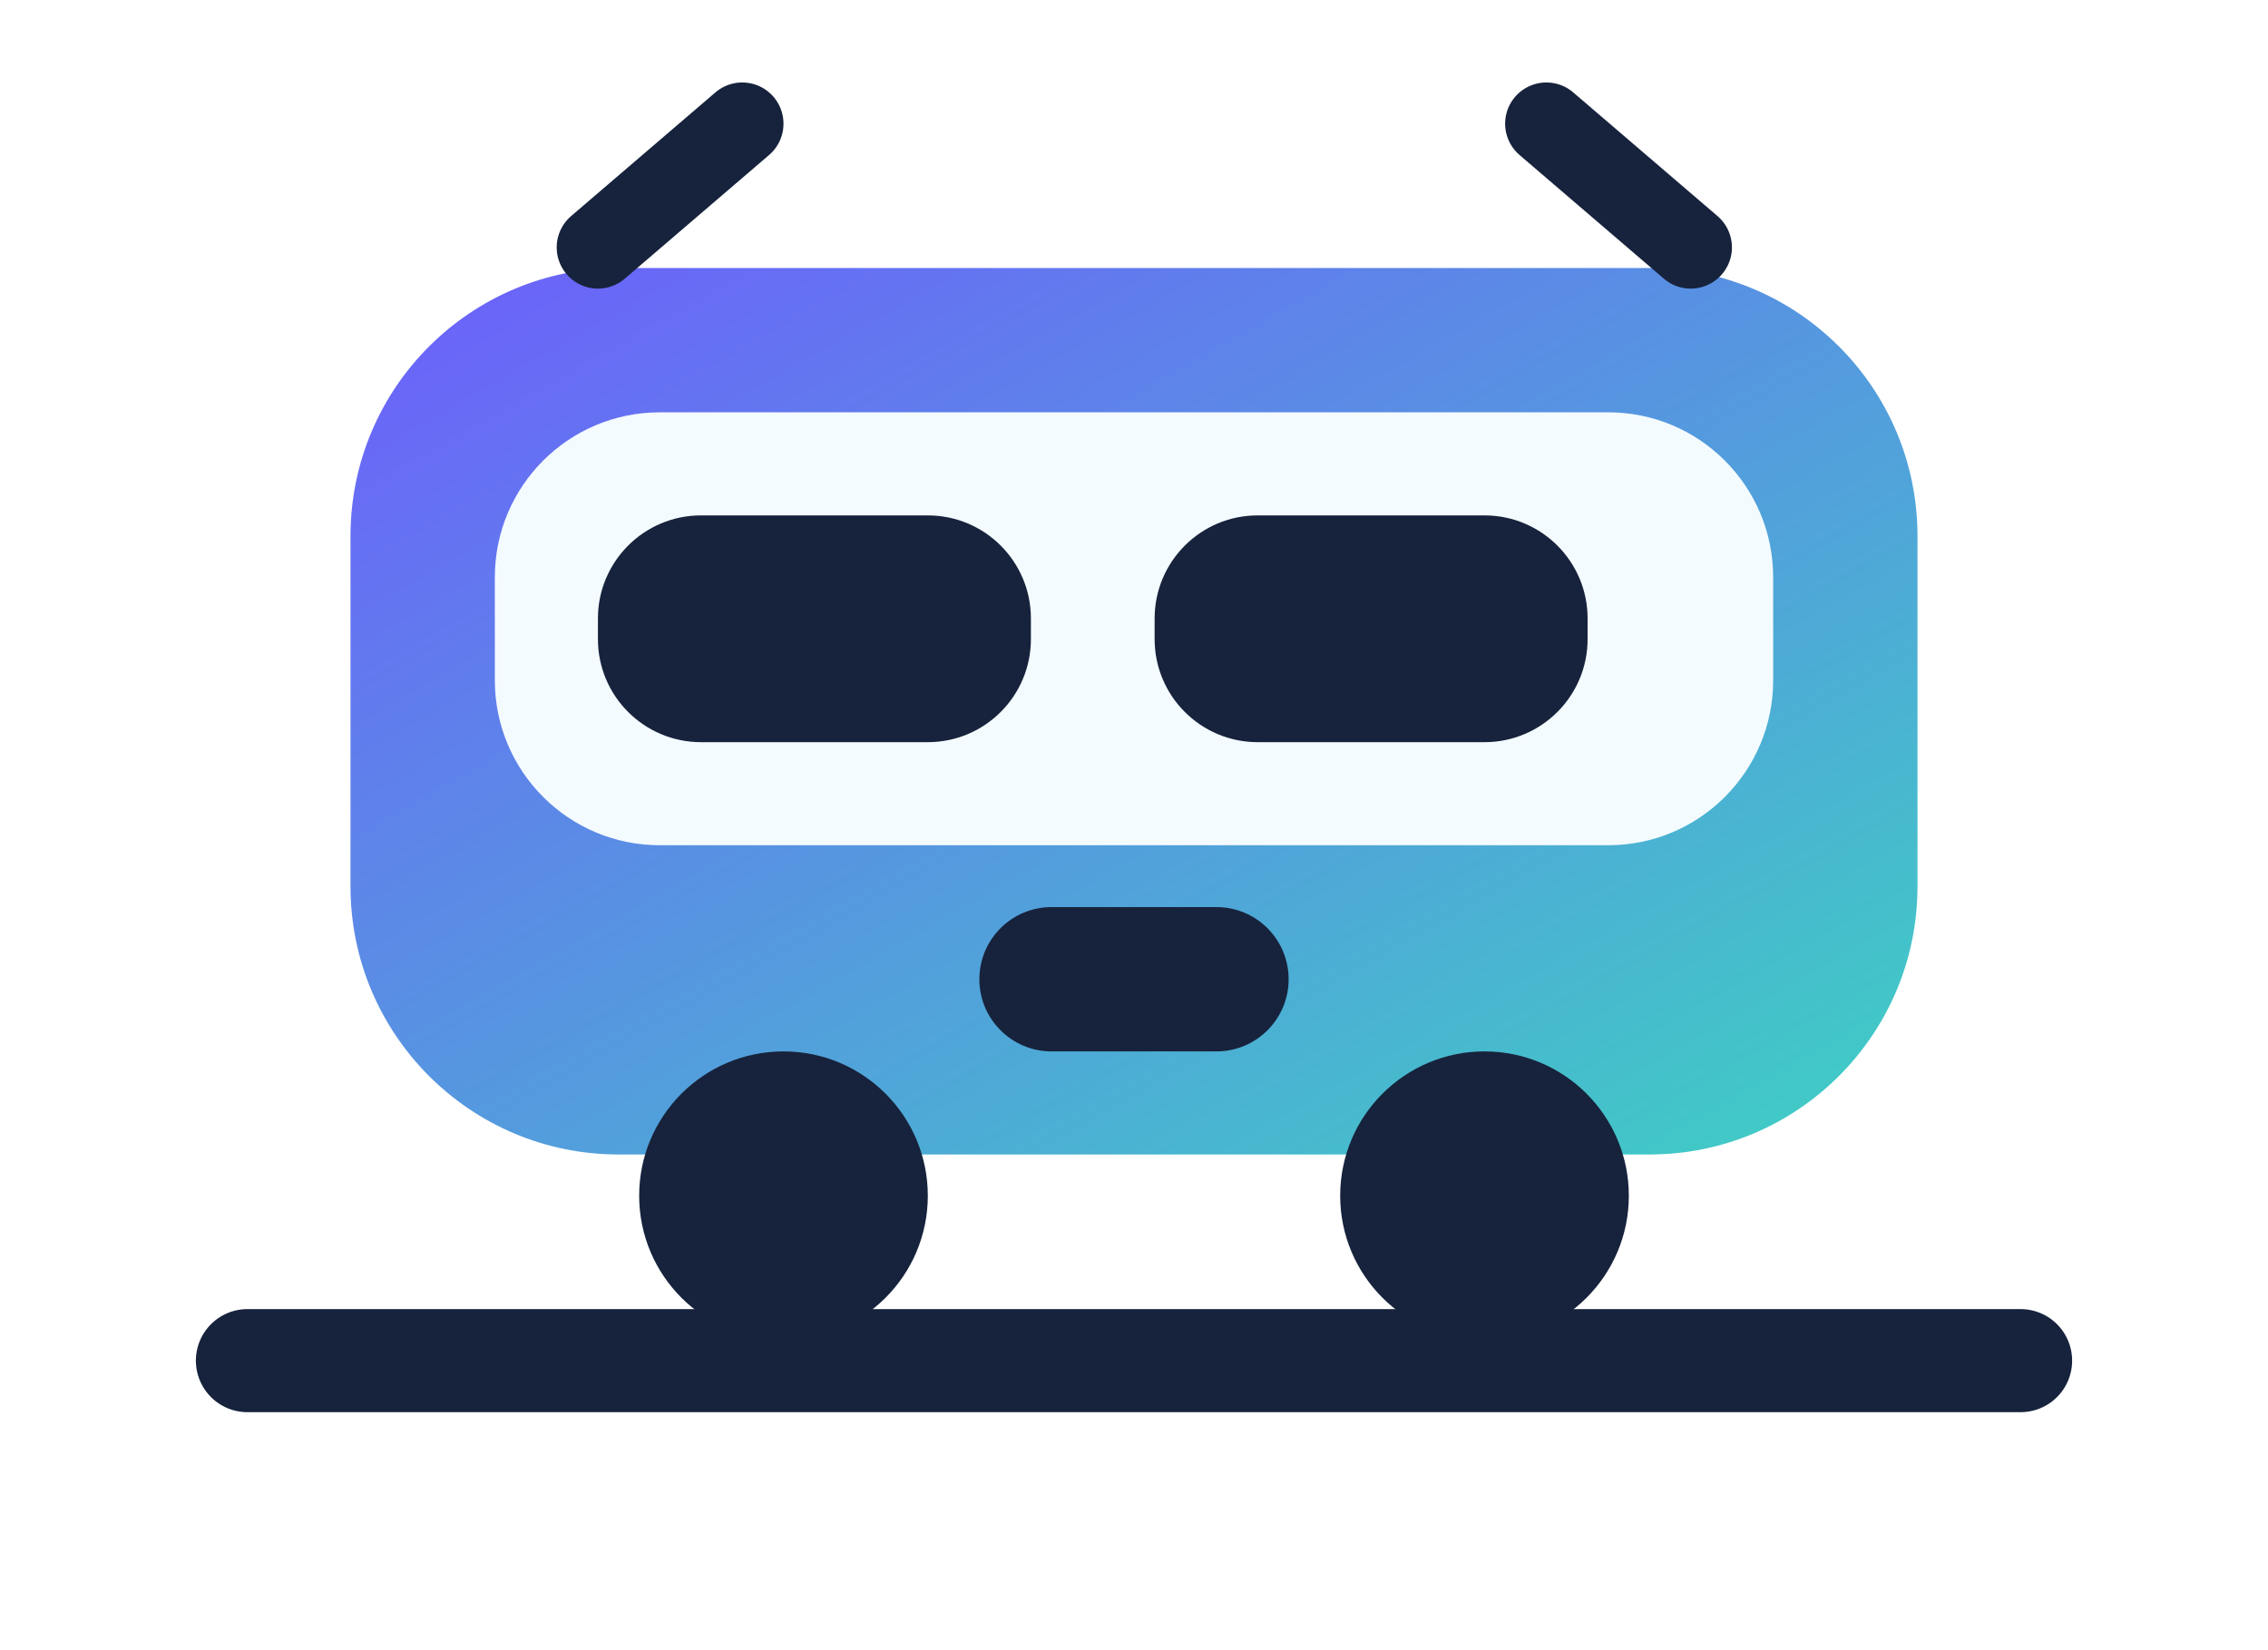
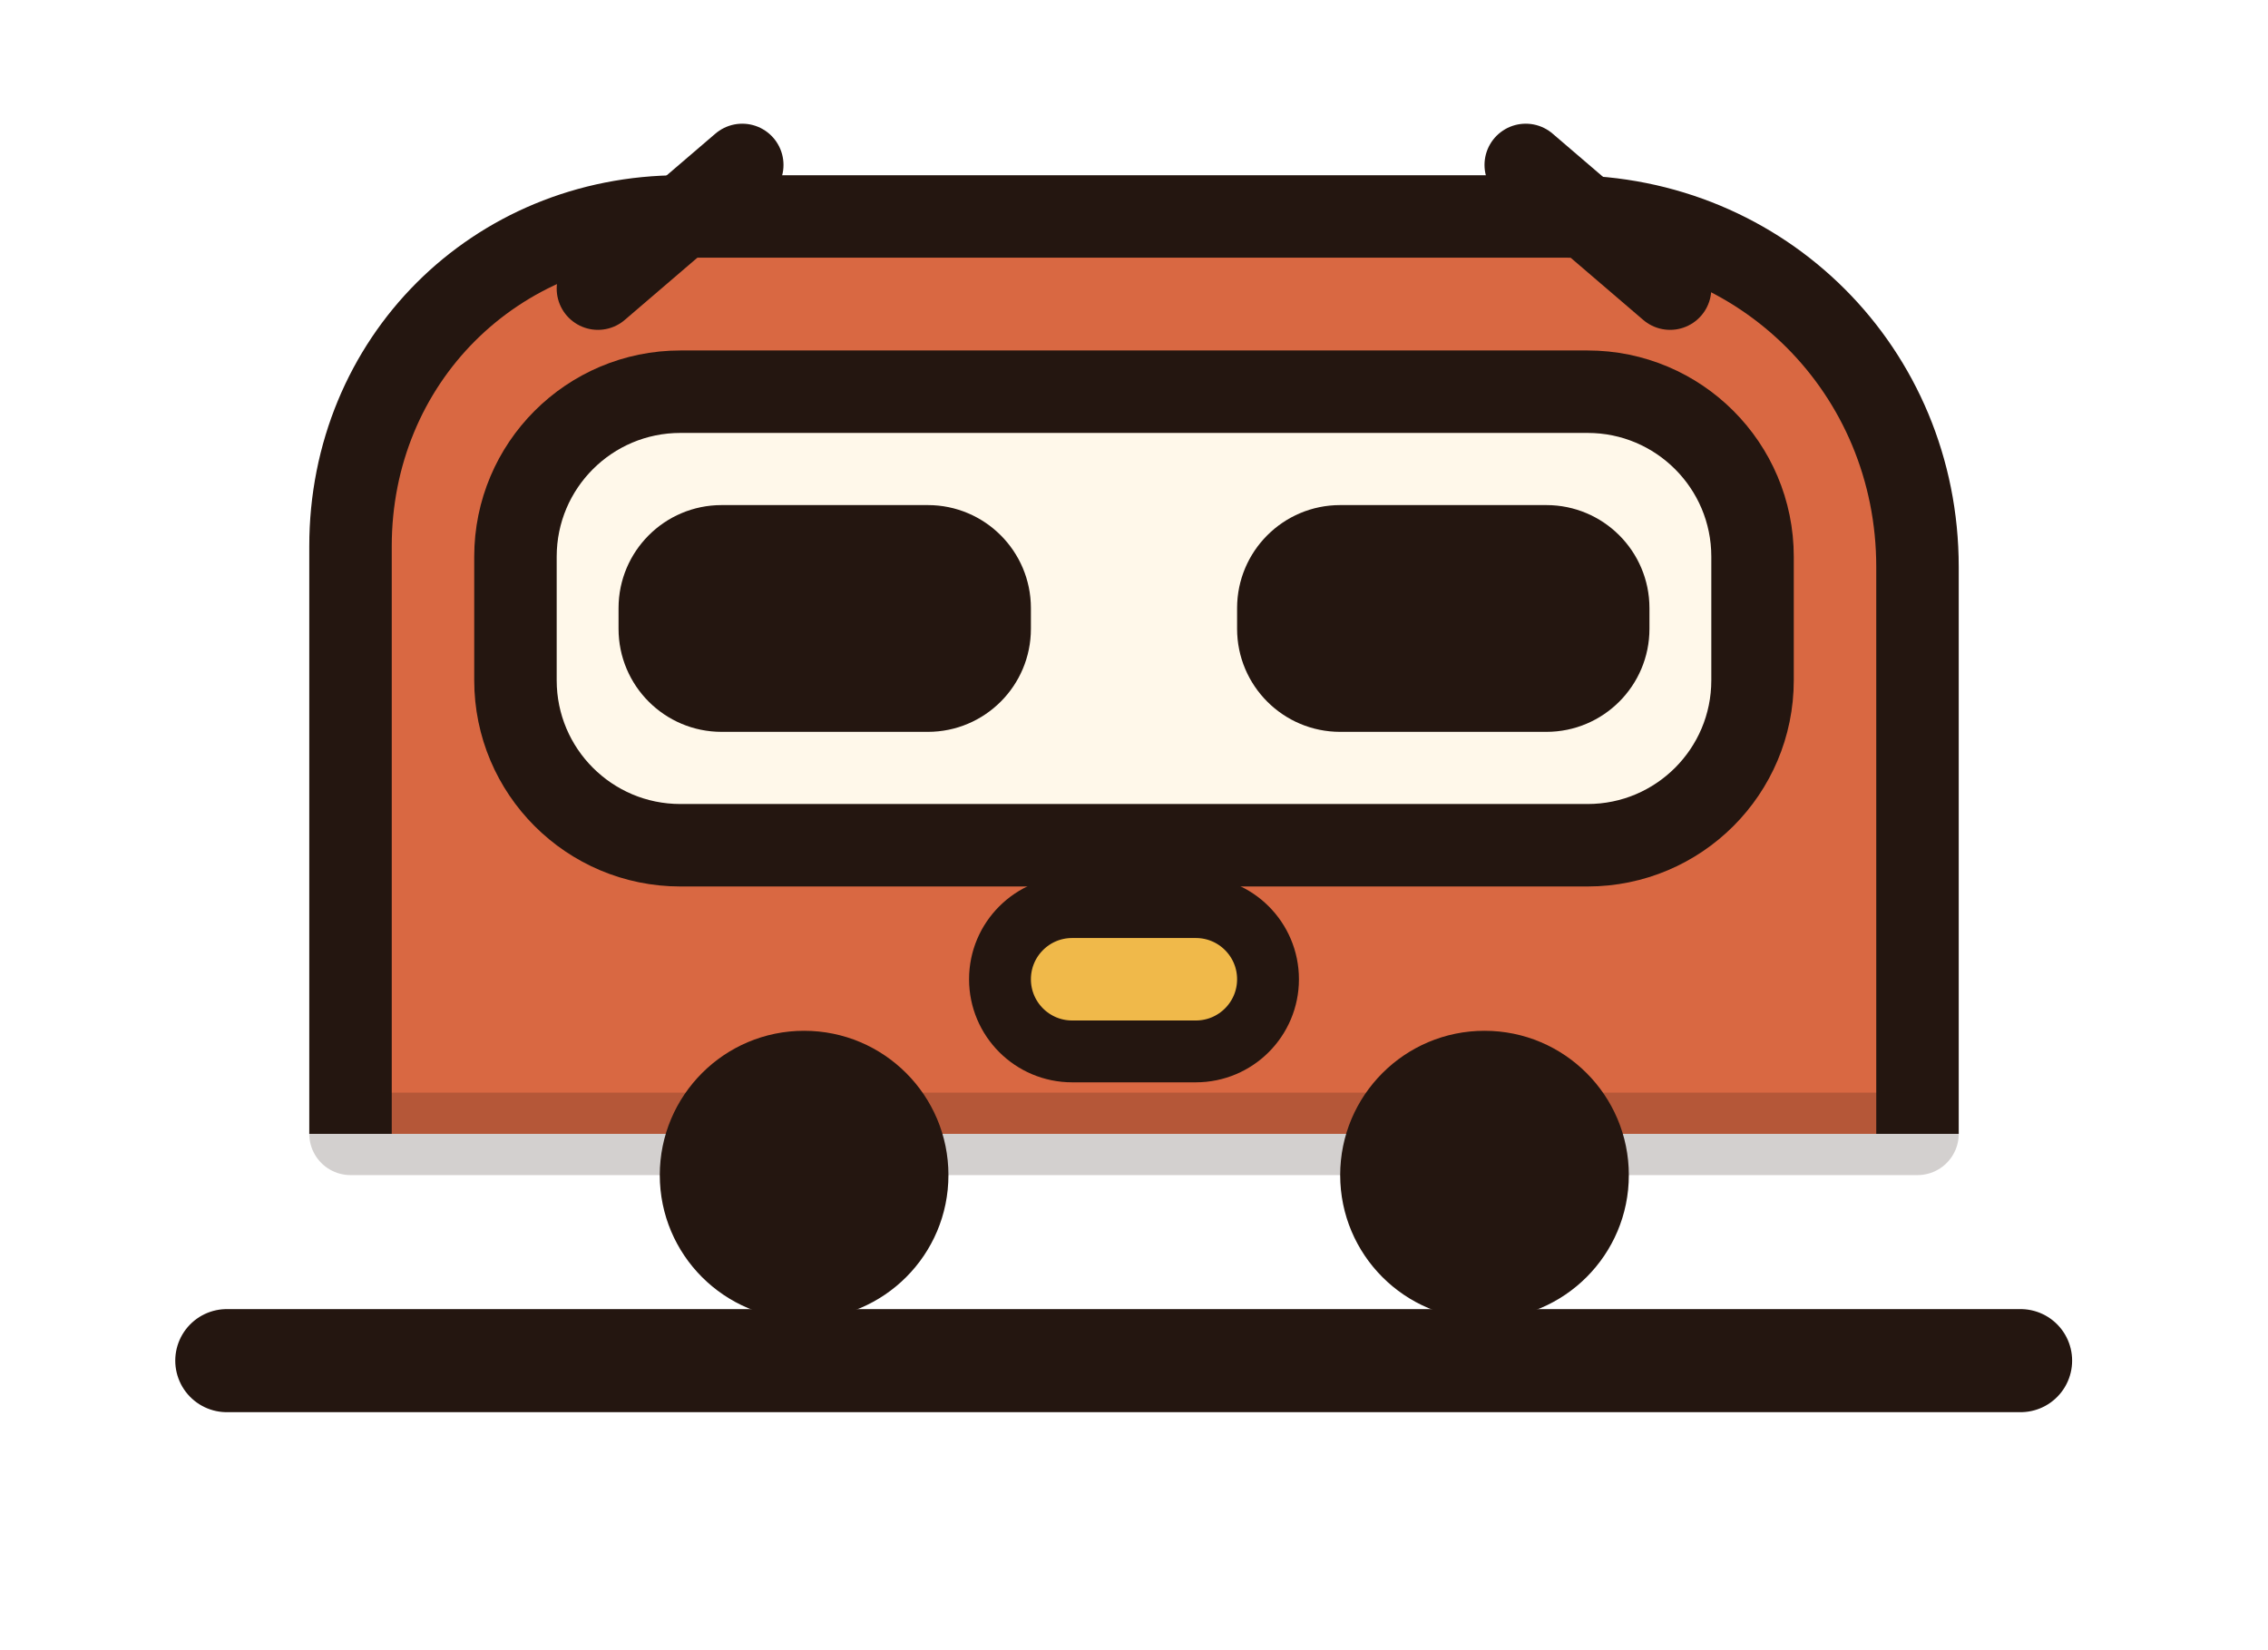
<svg xmlns="http://www.w3.org/2000/svg" viewBox="0 0 220 160">
-   <defs>
-     <linearGradient id="tg" x1="0" y1="0" x2="1" y2="1">
-       <stop offset="0%" stop-color="#6d5efc" />
-       <stop offset="100%" stop-color="#3ed0c3" />
-     </linearGradient>
-   </defs>
-   <rect x="34" y="26" width="152" height="86" rx="26" fill="url(#tg)" />
-   <rect x="48" y="40" width="124" height="42" rx="16" fill="#f4fbff" />
-   <rect x="58" y="50" width="42" height="22" rx="10" fill="#17233c" />
-   <rect x="112" y="50" width="42" height="22" rx="10" fill="#17233c" />
-   <rect x="95" y="88" width="30" height="14" rx="7" fill="#17233c" />
-   <circle cx="76" cy="116" r="14" fill="#17233c" />
-   <circle cx="144" cy="116" r="14" fill="#17233c" />
-   <path d="M24 132h172" stroke="#17233c" stroke-width="10" stroke-linecap="round" />
-   <path d="M58 24 72 12M164 24 150 12" stroke="#17233c" stroke-width="8" stroke-linecap="round" />
+   <path d="M34 110V53c0-18 14-32 32-32h86c19 0 34 15 34 34v55" fill="#d96842" stroke="#241610" stroke-width="8" stroke-linejoin="round" />
+   <rect x="50" y="38" width="120" height="44" rx="16" fill="#fff8ea" stroke="#241610" stroke-width="8" />
+   <rect x="60" y="49" width="40" height="22" rx="10" fill="#241610" />
+   <rect x="120" y="49" width="40" height="22" rx="10" fill="#241610" />
+   <rect x="97" y="88" width="26" height="14" rx="7" fill="#f0b94a" stroke="#241610" stroke-width="6" />
+   <circle cx="78" cy="114" r="14" fill="#241610" />
+   <circle cx="144" cy="114" r="14" fill="#241610" />
+   <path d="M22 132h174" stroke="#241610" stroke-width="10" stroke-linecap="round" />
+   <path d="M58 28 72 16M162 28 148 16" stroke="#241610" stroke-width="8" stroke-linecap="round" />
+   <path d="M34 110h152" stroke="#241610" stroke-width="8" stroke-linecap="round" opacity=".2" />
</svg>
